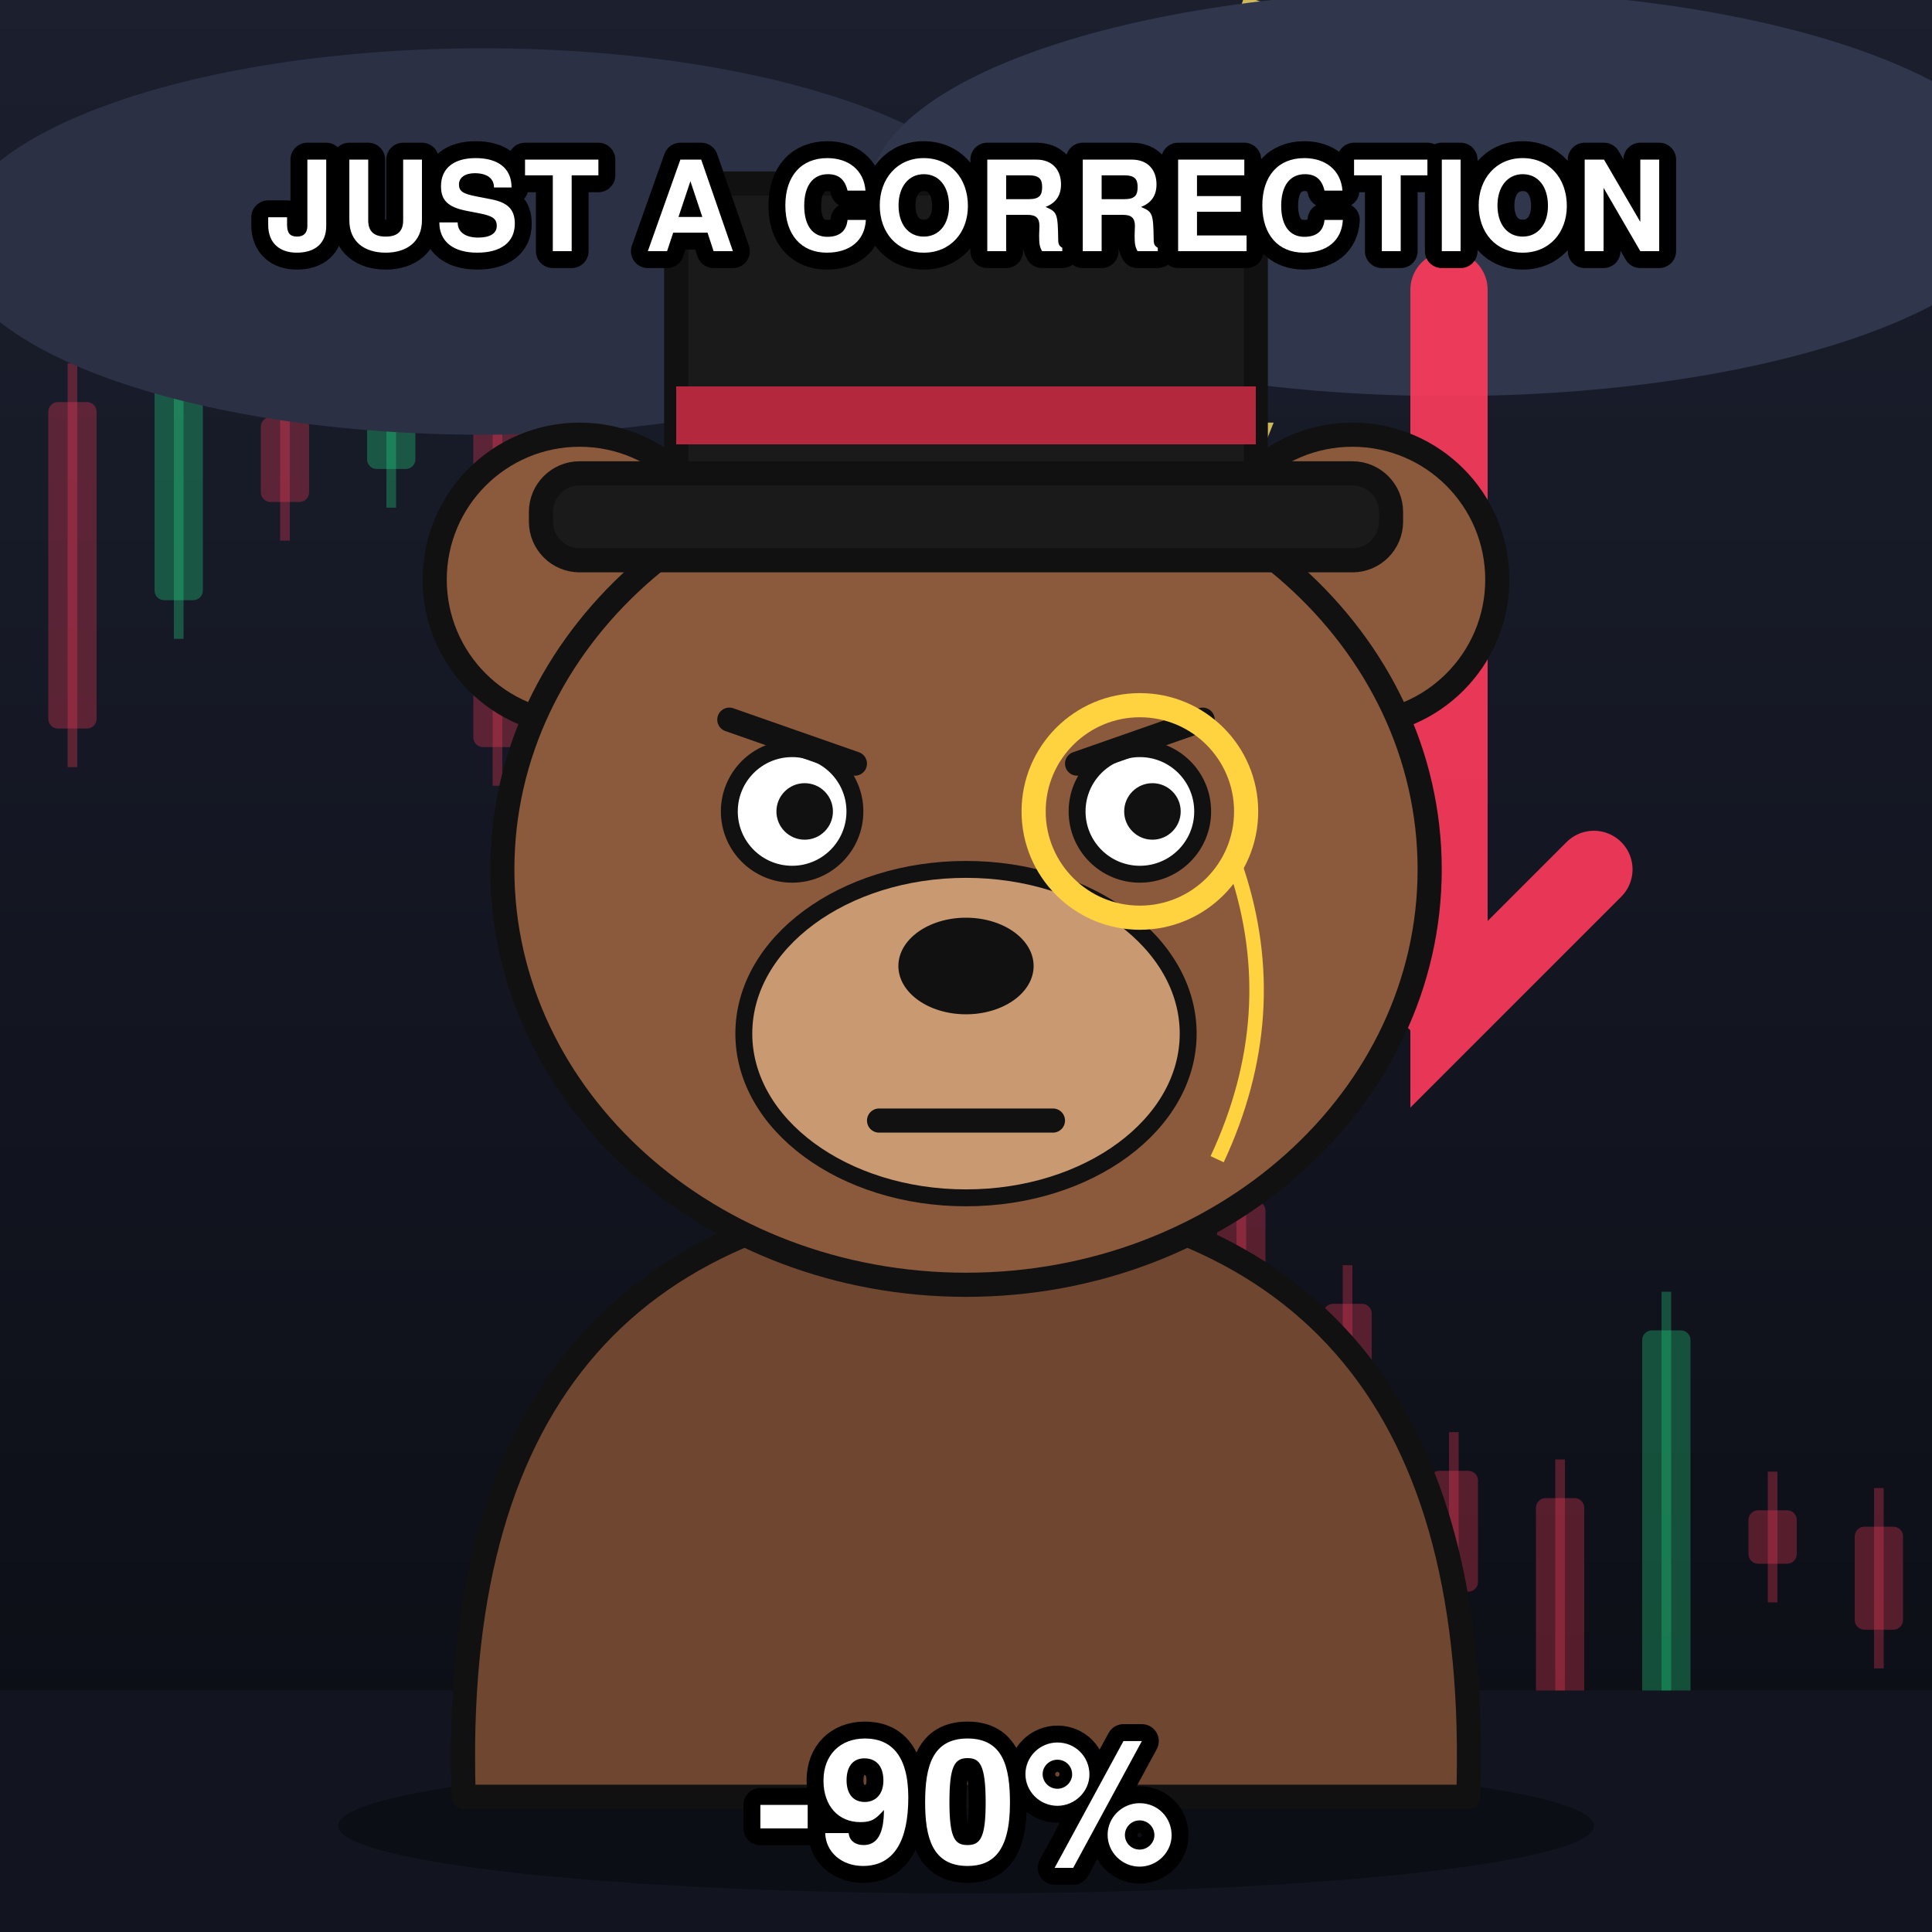
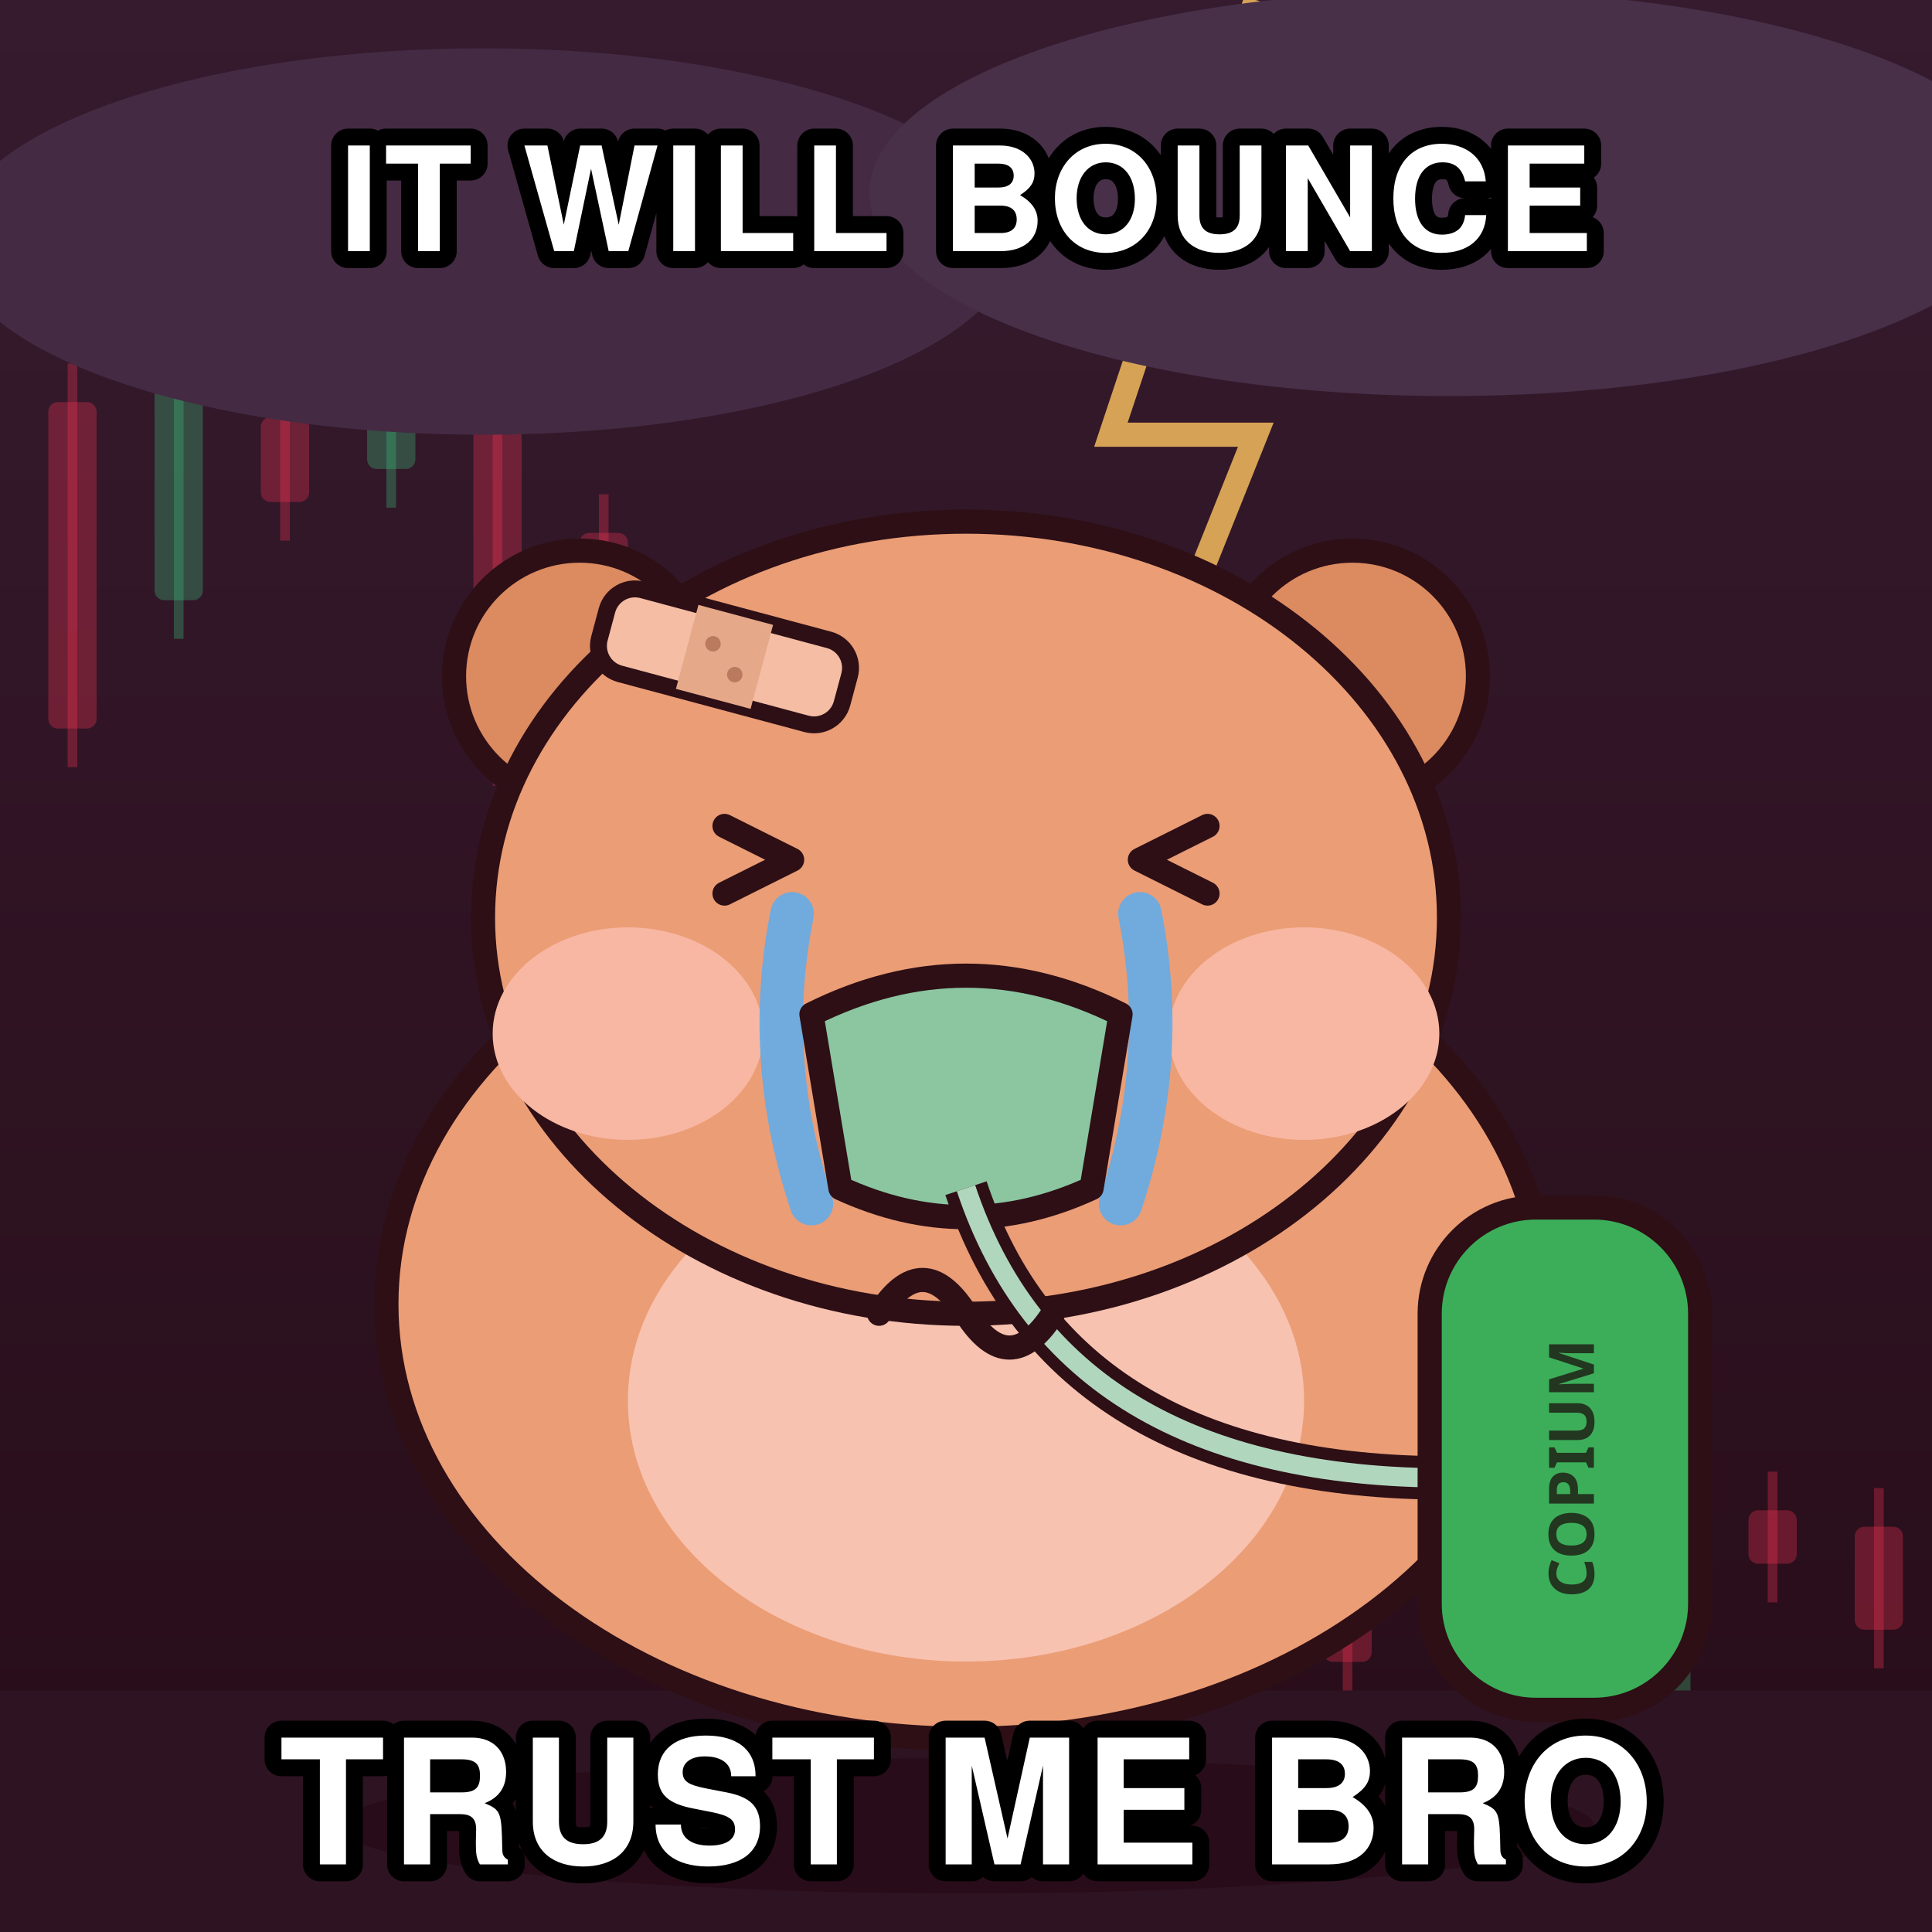
<svg xmlns="http://www.w3.org/2000/svg" viewBox="0 0 400 400">
  <defs>
    <linearGradient id="sky" x1="0" y1="0" x2="0" y2="1">
      <stop offset="0" stop-color="#1b1f2e" />
      <stop offset="1" stop-color="#0b0d14" />
    </linearGradient>
    <radialGradient id="glow" cx="50%" cy="55%" r="50%">
      <stop offset="0" stop-color="#fff" stop-opacity=".22" />
      <stop offset="1" stop-color="#fff" stop-opacity="0" />
    </radialGradient>
  </defs>
  <rect width="400" height="400" fill="url(#sky)" />
  <line x1="15" y1="75.24" x2="15" y2="158.836" stroke="#ff3b5c" stroke-width="2" opacity="0.3" />
  <rect x="10" y="83.24" width="10" height="67.595" rx="2" fill="#ff3b5c" opacity="0.3" />
  <line x1="37" y1="43.97" x2="37" y2="132.268" stroke="#22e58b" stroke-width="2" opacity="0.3" />
  <rect x="32" y="51.97" width="10" height="72.298" rx="2" fill="#22e58b" opacity="0.3" />
  <line x1="59" y1="78.363" x2="59" y2="111.928" stroke="#ff3b5c" stroke-width="2" opacity="0.3" />
  <rect x="54" y="86.363" width="10" height="17.565" rx="2" fill="#ff3b5c" opacity="0.3" />
  <line x1="81" y1="69.517" x2="81" y2="105.104" stroke="#22e58b" stroke-width="2" opacity="0.3" />
  <rect x="76" y="77.517" width="10" height="19.587" rx="2" fill="#22e58b" opacity="0.3" />
  <line x1="103" y1="71.825" x2="103" y2="162.679" stroke="#ff3b5c" stroke-width="2" opacity="0.3" />
  <rect x="98" y="79.825" width="10" height="74.854" rx="2" fill="#ff3b5c" opacity="0.3" />
  <line x1="125" y1="102.327" x2="125" y2="187.578" stroke="#ff3b5c" stroke-width="2" opacity="0.3" />
  <rect x="120" y="110.327" width="10" height="69.251" rx="2" fill="#ff3b5c" opacity="0.3" />
  <line x1="147" y1="131.78" x2="147" y2="199.502" stroke="#ff3b5c" stroke-width="2" opacity="0.3" />
  <rect x="142" y="139.78" width="10" height="51.722" rx="2" fill="#ff3b5c" opacity="0.3" />
  <line x1="169" y1="154.462" x2="169" y2="202.254" stroke="#ff3b5c" stroke-width="2" opacity="0.3" />
  <rect x="164" y="162.462" width="10" height="31.793" rx="2" fill="#ff3b5c" opacity="0.3" />
  <line x1="191" y1="166.538" x2="191" y2="220.739" stroke="#ff3b5c" stroke-width="2" opacity="0.3" />
  <rect x="186" y="174.538" width="10" height="38.201" rx="2" fill="#ff3b5c" opacity="0.3" />
  <line x1="213" y1="177.881" x2="213" y2="271.456" stroke="#ff3b5c" stroke-width="2" opacity="0.3" />
  <rect x="208" y="185.881" width="10" height="77.575" rx="2" fill="#ff3b5c" opacity="0.3" />
  <line x1="235" y1="209.238" x2="235" y2="299.545" stroke="#ff3b5c" stroke-width="2" opacity="0.3" />
  <rect x="230" y="217.238" width="10" height="74.307" rx="2" fill="#ff3b5c" opacity="0.3" />
  <line x1="257" y1="240.65" x2="257" y2="314.07" stroke="#ff3b5c" stroke-width="2" opacity="0.3" />
  <rect x="252" y="248.65" width="10" height="57.42" rx="2" fill="#ff3b5c" opacity="0.3" />
  <line x1="279" y1="261.946" x2="279" y2="352.087" stroke="#ff3b5c" stroke-width="2" opacity="0.3" />
  <rect x="274" y="269.946" width="10" height="74.141" rx="2" fill="#ff3b5c" opacity="0.3" />
  <line x1="301" y1="296.513" x2="301" y2="337.542" stroke="#ff3b5c" stroke-width="2" opacity="0.3" />
  <rect x="296" y="304.513" width="10" height="25.028" rx="2" fill="#ff3b5c" opacity="0.3" />
  <line x1="323" y1="302.165" x2="323" y2="386.788" stroke="#ff3b5c" stroke-width="2" opacity="0.3" />
  <rect x="318" y="310.165" width="10" height="68.623" rx="2" fill="#ff3b5c" opacity="0.3" />
  <line x1="345" y1="267.445" x2="345" y2="360.147" stroke="#22e58b" stroke-width="2" opacity="0.3" />
  <rect x="340" y="275.445" width="10" height="76.702" rx="2" fill="#22e58b" opacity="0.3" />
  <line x1="367" y1="304.689" x2="367" y2="331.754" stroke="#ff3b5c" stroke-width="2" opacity="0.3" />
  <rect x="362" y="312.689" width="10" height="11.064" rx="2" fill="#ff3b5c" opacity="0.3" />
  <line x1="389" y1="308.089" x2="389" y2="345.414" stroke="#ff3b5c" stroke-width="2" opacity="0.3" />
  <rect x="384" y="316.089" width="10" height="21.325" rx="2" fill="#ff3b5c" opacity="0.3" />
  <path d="M260 0l-30 90h30l-40 100" stroke="#ffe066" stroke-width="5" fill="none" opacity=".8" />
  <ellipse cx="100" cy="50" rx="110" ry="40" fill="#2b3044" />
  <ellipse cx="300" cy="40" rx="120" ry="42" fill="#30364c" />
  <rect y="350" width="400" height="50" fill="#121520" />
  <ellipse cx="200" cy="378" rx="130" ry="14" fill="#000" opacity=".35" />
  <g>
-     <path d="M300 60 v150 l30 -30 M300 210 l-30 -30" stroke="#ff3b5c" stroke-width="16" fill="none" stroke-linecap="round" opacity=".9" />
-     <path d="M96 372 q-4 -120 104 -126 q108 6 104 126z" fill="#6f4630" stroke="#111" stroke-width="5" stroke-linejoin="round" stroke-linecap="round" />
-     <circle cx="120" cy="120" r="30" fill="#8b5a3c" stroke="#111" stroke-width="5" stroke-linejoin="round" stroke-linecap="round" />
-     <circle cx="280" cy="120" r="30" fill="#8b5a3c" stroke="#111" stroke-width="5" stroke-linejoin="round" stroke-linecap="round" />
-     <ellipse cx="200" cy="180" rx="96" ry="86" fill="#8b5a3c" stroke="#111" stroke-width="5" stroke-linejoin="round" stroke-linecap="round" />
-     <ellipse cx="200" cy="214" rx="46" ry="34" fill="#c99a72" stroke="#111" stroke-width="3.5" stroke-linejoin="round" stroke-linecap="round" />
-     <ellipse cx="200" cy="200" rx="14" ry="10" fill="#111" />
-     <ellipse cx="164" cy="168" rx="13" ry="13" fill="#fff" stroke="#111" stroke-width="3.5" stroke-linejoin="round" stroke-linecap="round" />
-     <ellipse cx="236" cy="168" rx="13" ry="13" fill="#fff" stroke="#111" stroke-width="3.5" stroke-linejoin="round" stroke-linecap="round" />
-     <circle cx="166.6" cy="168" r="5.85" fill="#111" />
-     <circle cx="238.6" cy="168" r="5.85" fill="#111" />
-     <path d="M151 149 l26 9.1 M249 149 l-26 9.1" stroke="#111" stroke-width="5" stroke-linejoin="round" stroke-linecap="round" />
-     <path d="M182 232 h36" stroke="#111" stroke-width="5" stroke-linejoin="round" stroke-linecap="round" />
-     <rect x="140" y="38" width="120" height="66" rx="6" fill="#1a1a1a" stroke="#111" stroke-width="5" stroke-linejoin="round" stroke-linecap="round" />
-     <rect x="112" y="98" width="176" height="18" rx="8" fill="#1a1a1a" stroke="#111" stroke-width="5" stroke-linejoin="round" stroke-linecap="round" />
-     <rect x="140" y="80" width="120" height="12" fill="#b3283c" />
-     <circle cx="236" cy="168" r="22" fill="none" stroke="#ffd23f" stroke-width="5" />
-     <path d="M256 180 q10 30 -4 60" stroke="#ffd23f" stroke-width="3" fill="none" />
+     <ellipse cx="200" cy="270" rx="120" ry="90" fill="#e8b27f" stroke="#111" stroke-width="5" stroke-linejoin="round" stroke-linecap="round" />
+     <ellipse cx="200" cy="290" rx="70" ry="54" fill="#f7dcc1" />
+     <circle cx="120" cy="140" r="26" fill="#d79c66" stroke="#111" stroke-width="5" stroke-linejoin="round" stroke-linecap="round" />
+     <circle cx="280" cy="140" r="26" fill="#d79c66" stroke="#111" stroke-width="5" stroke-linejoin="round" stroke-linecap="round" />
+     <ellipse cx="200" cy="190" rx="100" ry="82" fill="#e8b27f" stroke="#111" stroke-width="5" stroke-linejoin="round" stroke-linecap="round" />
+     <ellipse cx="130" cy="214" rx="28" ry="22" fill="#f7cfb1" />
+     <ellipse cx="270" cy="214" rx="28" ry="22" fill="#f7cfb1" />
+     <path d="M150 171 l14 7 l-14 7" fill="none" stroke="#111" stroke-width="5" stroke-linejoin="round" stroke-linecap="round" />
+     <path d="M250 171 l-14 7 l14 7" fill="none" stroke="#111" stroke-width="5" stroke-linejoin="round" stroke-linecap="round" />
+     <path d="M164 189.2 q-6 30 4 60" stroke="#4fc3ff" stroke-width="9" fill="none" stroke-linecap="round" opacity=".9" />
+     <path d="M236 189.2 q6 30 -4 60" stroke="#4fc3ff" stroke-width="9" fill="none" stroke-linecap="round" opacity=".9" />
+     <path d="M168 210 q32 -16 64 0 l-6 36 q-26 12 -52 0z" fill="#7be0b0" stroke="#111" stroke-width="5" stroke-linejoin="round" stroke-linecap="round" />
+     <path d="M200 246 q20 60 100 60" fill="none" stroke="#111" stroke-width="9" />
+     <path d="M200 246 q20 60 100 60" fill="none" stroke="#a7f3d0" stroke-width="4" />
+     <rect x="296" y="250" width="56" height="104" rx="22" fill="#22c55e" stroke="#111" stroke-width="5" stroke-linejoin="round" stroke-linecap="round" />
+     <text x="324" y="310" text-anchor="middle" font-size="13" font-weight="900" fill="#053d1e" font-family="Arial Black, sans-serif" transform="rotate(-90 324 304)">COPIUM</text>
+     <g transform="rotate(15 150 136)">
+       <rect x="124" y="127" width="52" height="18" rx="6" fill="#f2d6b3" stroke="#111" stroke-width="3.5" stroke-linejoin="round" stroke-linecap="round" />
+       <rect x="142" y="127" width="16" height="18" fill="#e2bf96" />
+       <circle cx="147" cy="134" r="1.6" fill="#b08a63" />
+       <circle cx="153" cy="139" r="1.6" fill="#b08a63" />
+     </g>
+     <path d="M182 272 q9 -14 18 0 t18 0" fill="none" stroke="#111" stroke-width="5" stroke-linejoin="round" stroke-linecap="round" />
  </g>
-   <text x="200" y="52" text-anchor="middle" font-size="26" font-weight="900" fill="#fff" stroke="#000" stroke-width="7" paint-order="stroke" stroke-linejoin="round" font-family="Impact, 'Anton', 'Arial Black', 'Helvetica Neue', sans-serif" letter-spacing="1">JUST A CORRECTION</text>
-   <text x="200" y="386" text-anchor="middle" font-size="36" font-weight="900" fill="#fff" stroke="#000" stroke-width="7" paint-order="stroke" stroke-linejoin="round" font-family="Impact, 'Anton', 'Arial Black', 'Helvetica Neue', sans-serif" letter-spacing="1">-90%</text>
+   <rect width="400" height="400" fill="#ff0030" opacity=".12" />
+   <text x="200" y="52" text-anchor="middle" font-size="30" font-weight="900" fill="#fff" stroke="#000" stroke-width="7" paint-order="stroke" stroke-linejoin="round" font-family="Impact, 'Anton', 'Arial Black', 'Helvetica Neue', sans-serif" letter-spacing="1">IT WILL BOUNCE</text>
+   <text x="200" y="386" text-anchor="middle" font-size="36" font-weight="900" fill="#fff" stroke="#000" stroke-width="7" paint-order="stroke" stroke-linejoin="round" font-family="Impact, 'Anton', 'Arial Black', 'Helvetica Neue', sans-serif" letter-spacing="1">TRUST ME BRO</text>
</svg>
